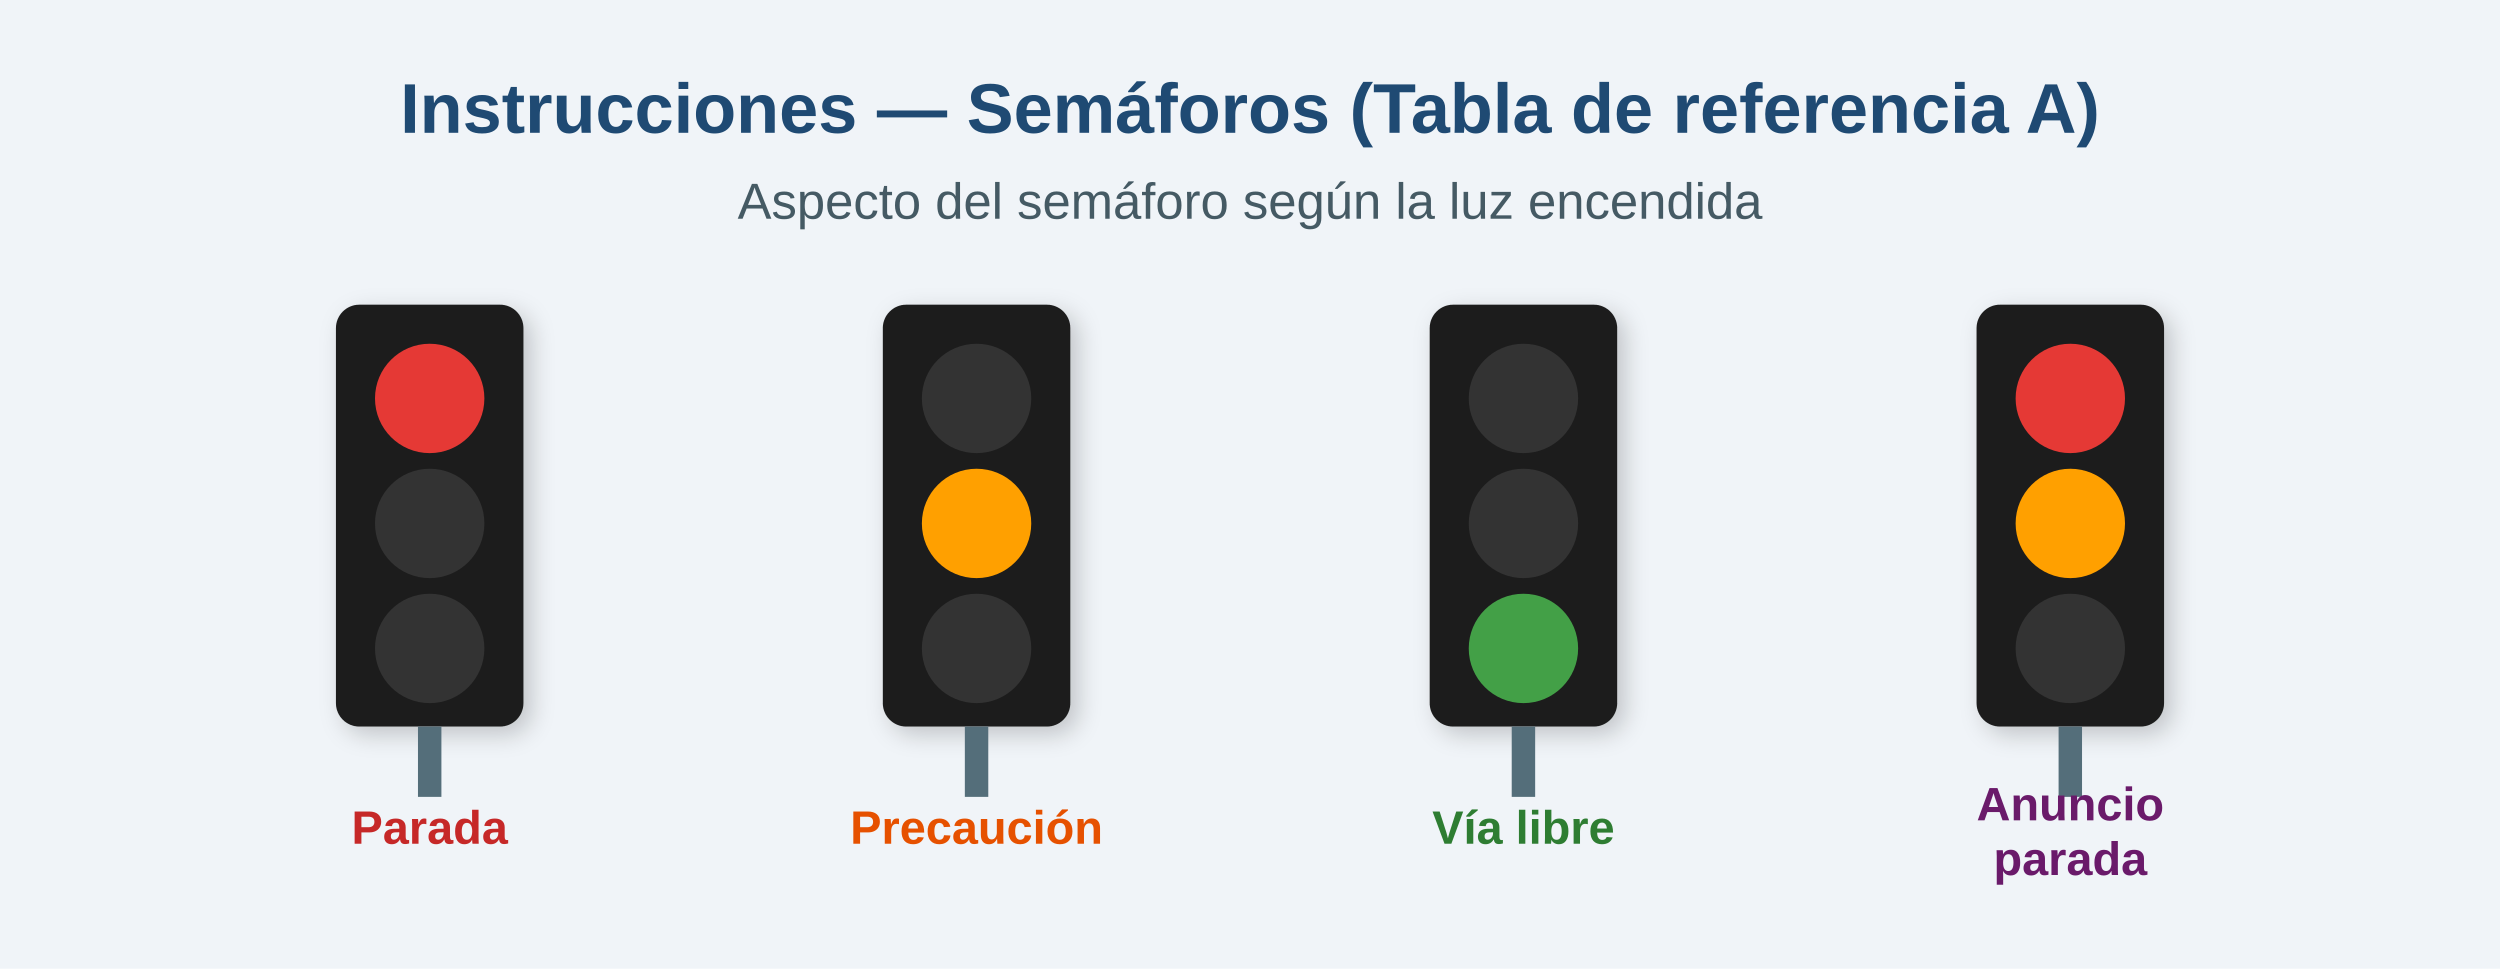
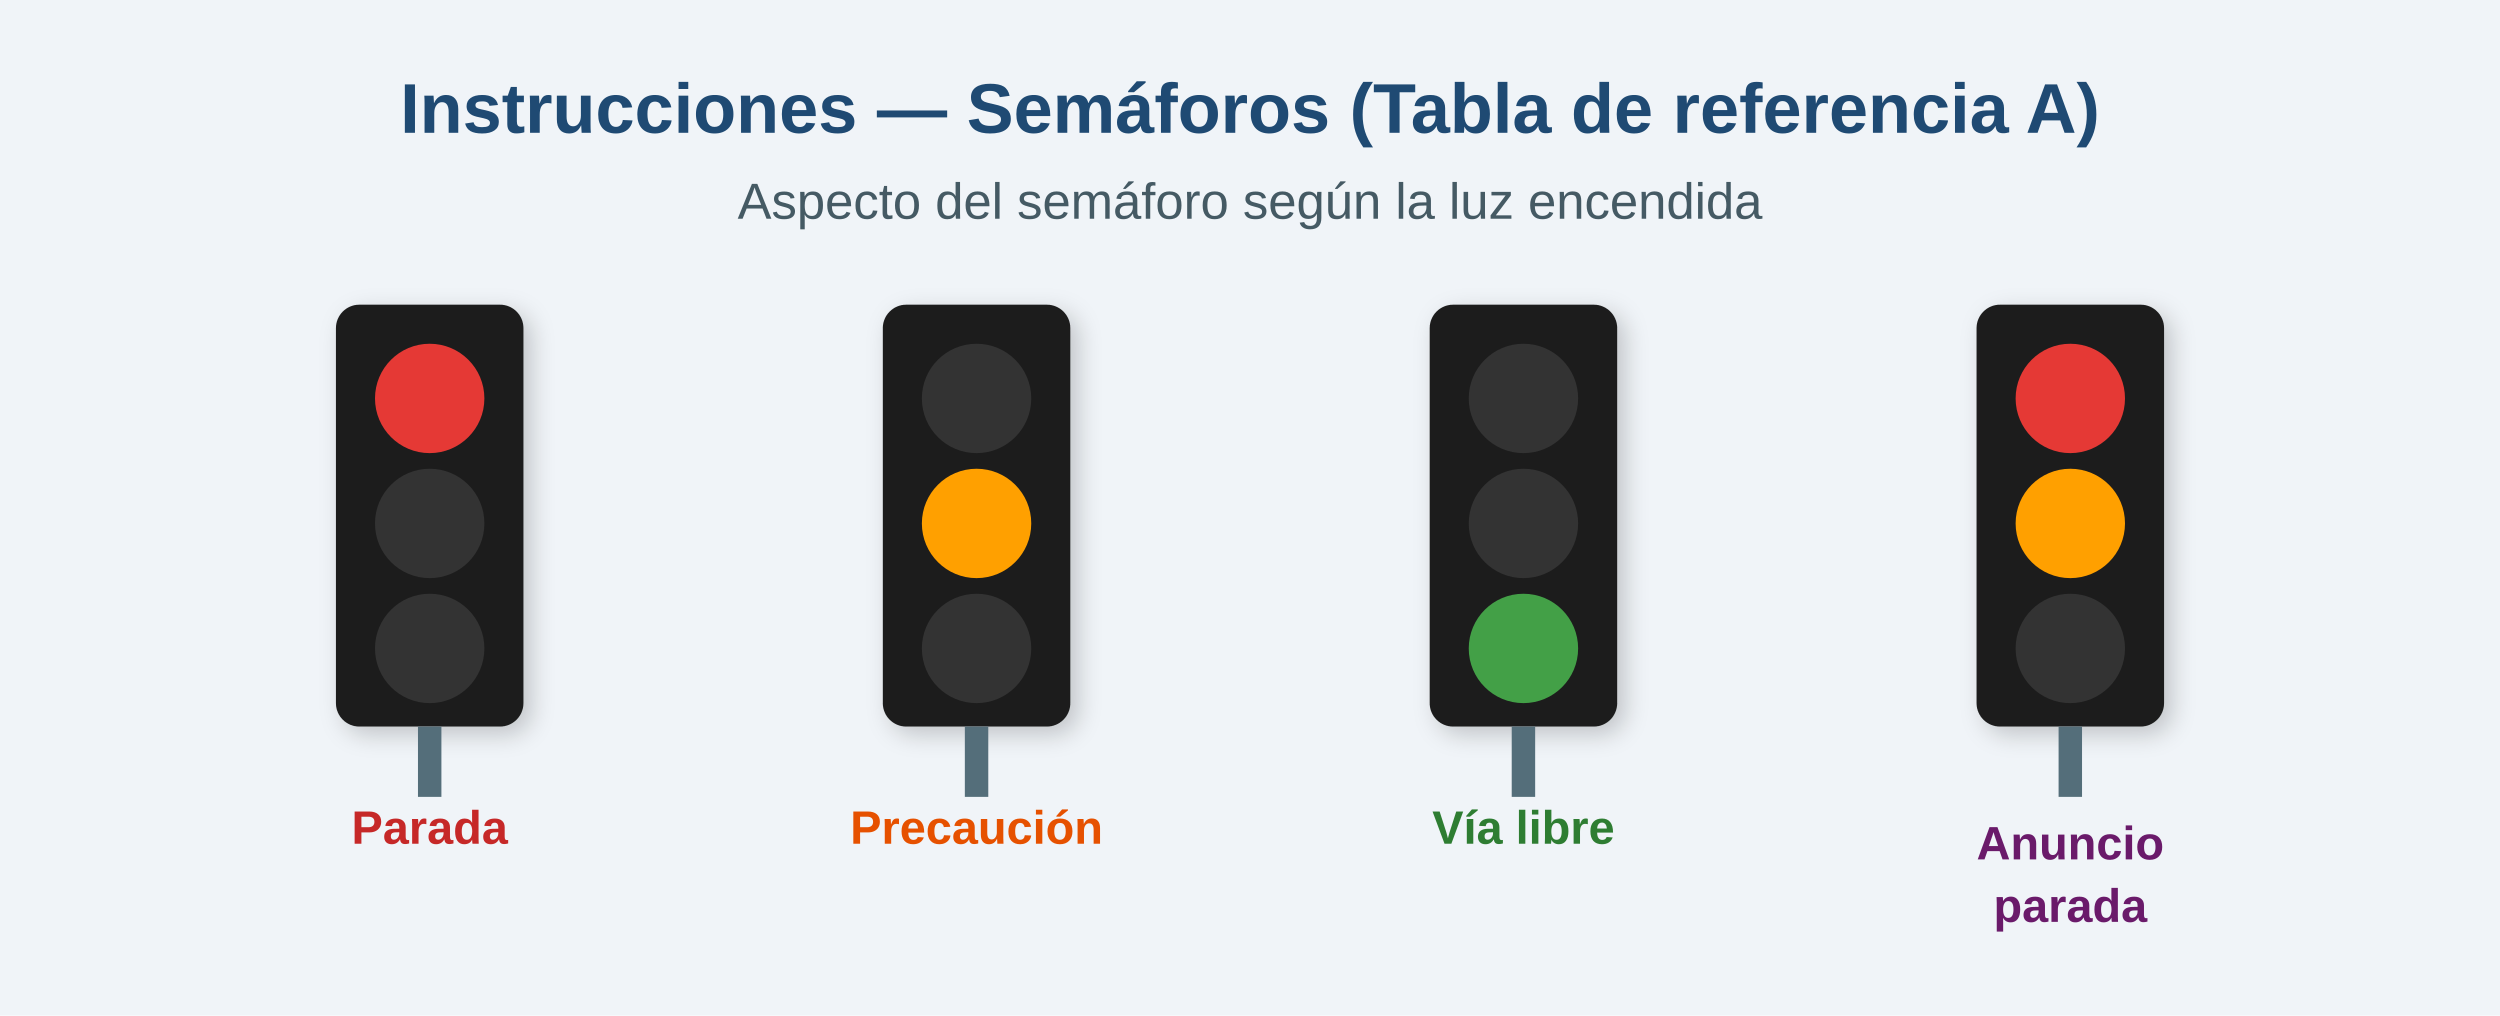
- <svg xmlns="http://www.w3.org/2000/svg" width="640" height="248" viewBox="0 0 640 248" font-family="Arial,sans-serif">
+ <svg xmlns="http://www.w3.org/2000/svg" width="640" height="260" viewBox="0 0 640 260" font-family="Arial,sans-serif">
  <defs>
    <filter id="shadow" x="-20%" y="-20%" width="140%" height="140%">
      <feDropShadow dx="2" dy="2" stdDeviation="3" flood-color="#00000033" />
    </filter>
  </defs>
  <rect width="100%" height="100%" fill="#f0f4f8" />
  <text x="320" y="34" font-size="18" font-weight="700" fill="#1f4a73" text-anchor="middle">Instrucciones — Semáforos (Tabla de referencia A)</text>
  <text x="320" y="56" font-size="13" fill="#455a64" text-anchor="middle">Aspecto del semáforo según la luz encendida</text>
  <rect x="86" y="78" width="48" height="108" rx="6" fill="#1a1a1a" filter="url(#shadow)" />
  <circle cx="110" cy="102" r="14" fill="#e53935" />
  <circle cx="110" cy="134" r="14" fill="#333" />
  <circle cx="110" cy="166" r="14" fill="#333" />
  <rect x="107" y="186" width="6" height="18" fill="#546e7a" />
  <text x="110" y="216" font-size="12" font-weight="700" fill="#c62828" text-anchor="middle">Parada</text>
  <rect x="226" y="78" width="48" height="108" rx="6" fill="#1a1a1a" filter="url(#shadow)" />
  <circle cx="250" cy="102" r="14" fill="#333" />
  <circle cx="250" cy="134" r="14" fill="#FFA000" />
  <circle cx="250" cy="166" r="14" fill="#333" />
  <rect x="247" y="186" width="6" height="18" fill="#546e7a" />
  <text x="250" y="216" font-size="12" font-weight="700" fill="#E65100" text-anchor="middle">Precaución</text>
  <rect x="366" y="78" width="48" height="108" rx="6" fill="#1a1a1a" filter="url(#shadow)" />
  <circle cx="390" cy="102" r="14" fill="#333" />
  <circle cx="390" cy="134" r="14" fill="#333" />
  <circle cx="390" cy="166" r="14" fill="#43a047" />
  <rect x="387" y="186" width="6" height="18" fill="#546e7a" />
  <text x="390" y="216" font-size="12" font-weight="700" fill="#2e7d32" text-anchor="middle">Vía libre</text>
  <rect x="506" y="78" width="48" height="108" rx="6" fill="#1a1a1a" filter="url(#shadow)" />
  <circle cx="530" cy="102" r="14" fill="#e53935" />
  <circle cx="530" cy="134" r="14" fill="#FFA000" />
  <circle cx="530" cy="166" r="14" fill="#333" />
  <rect x="527" y="186" width="6" height="18" fill="#546e7a" />
-   <text x="530" y="210" font-size="12" font-weight="700" fill="#6a1a6a" text-anchor="middle">Anuncio</text>
-   <text x="530" y="224" font-size="12" font-weight="700" fill="#6a1a6a" text-anchor="middle">parada</text>
+   <text x="530" y="220" font-size="12" font-weight="700" fill="#6a1a6a" text-anchor="middle">Anuncio</text>
+   <text x="530" y="236" font-size="12" font-weight="700" fill="#6a1a6a" text-anchor="middle">parada</text>
</svg>
